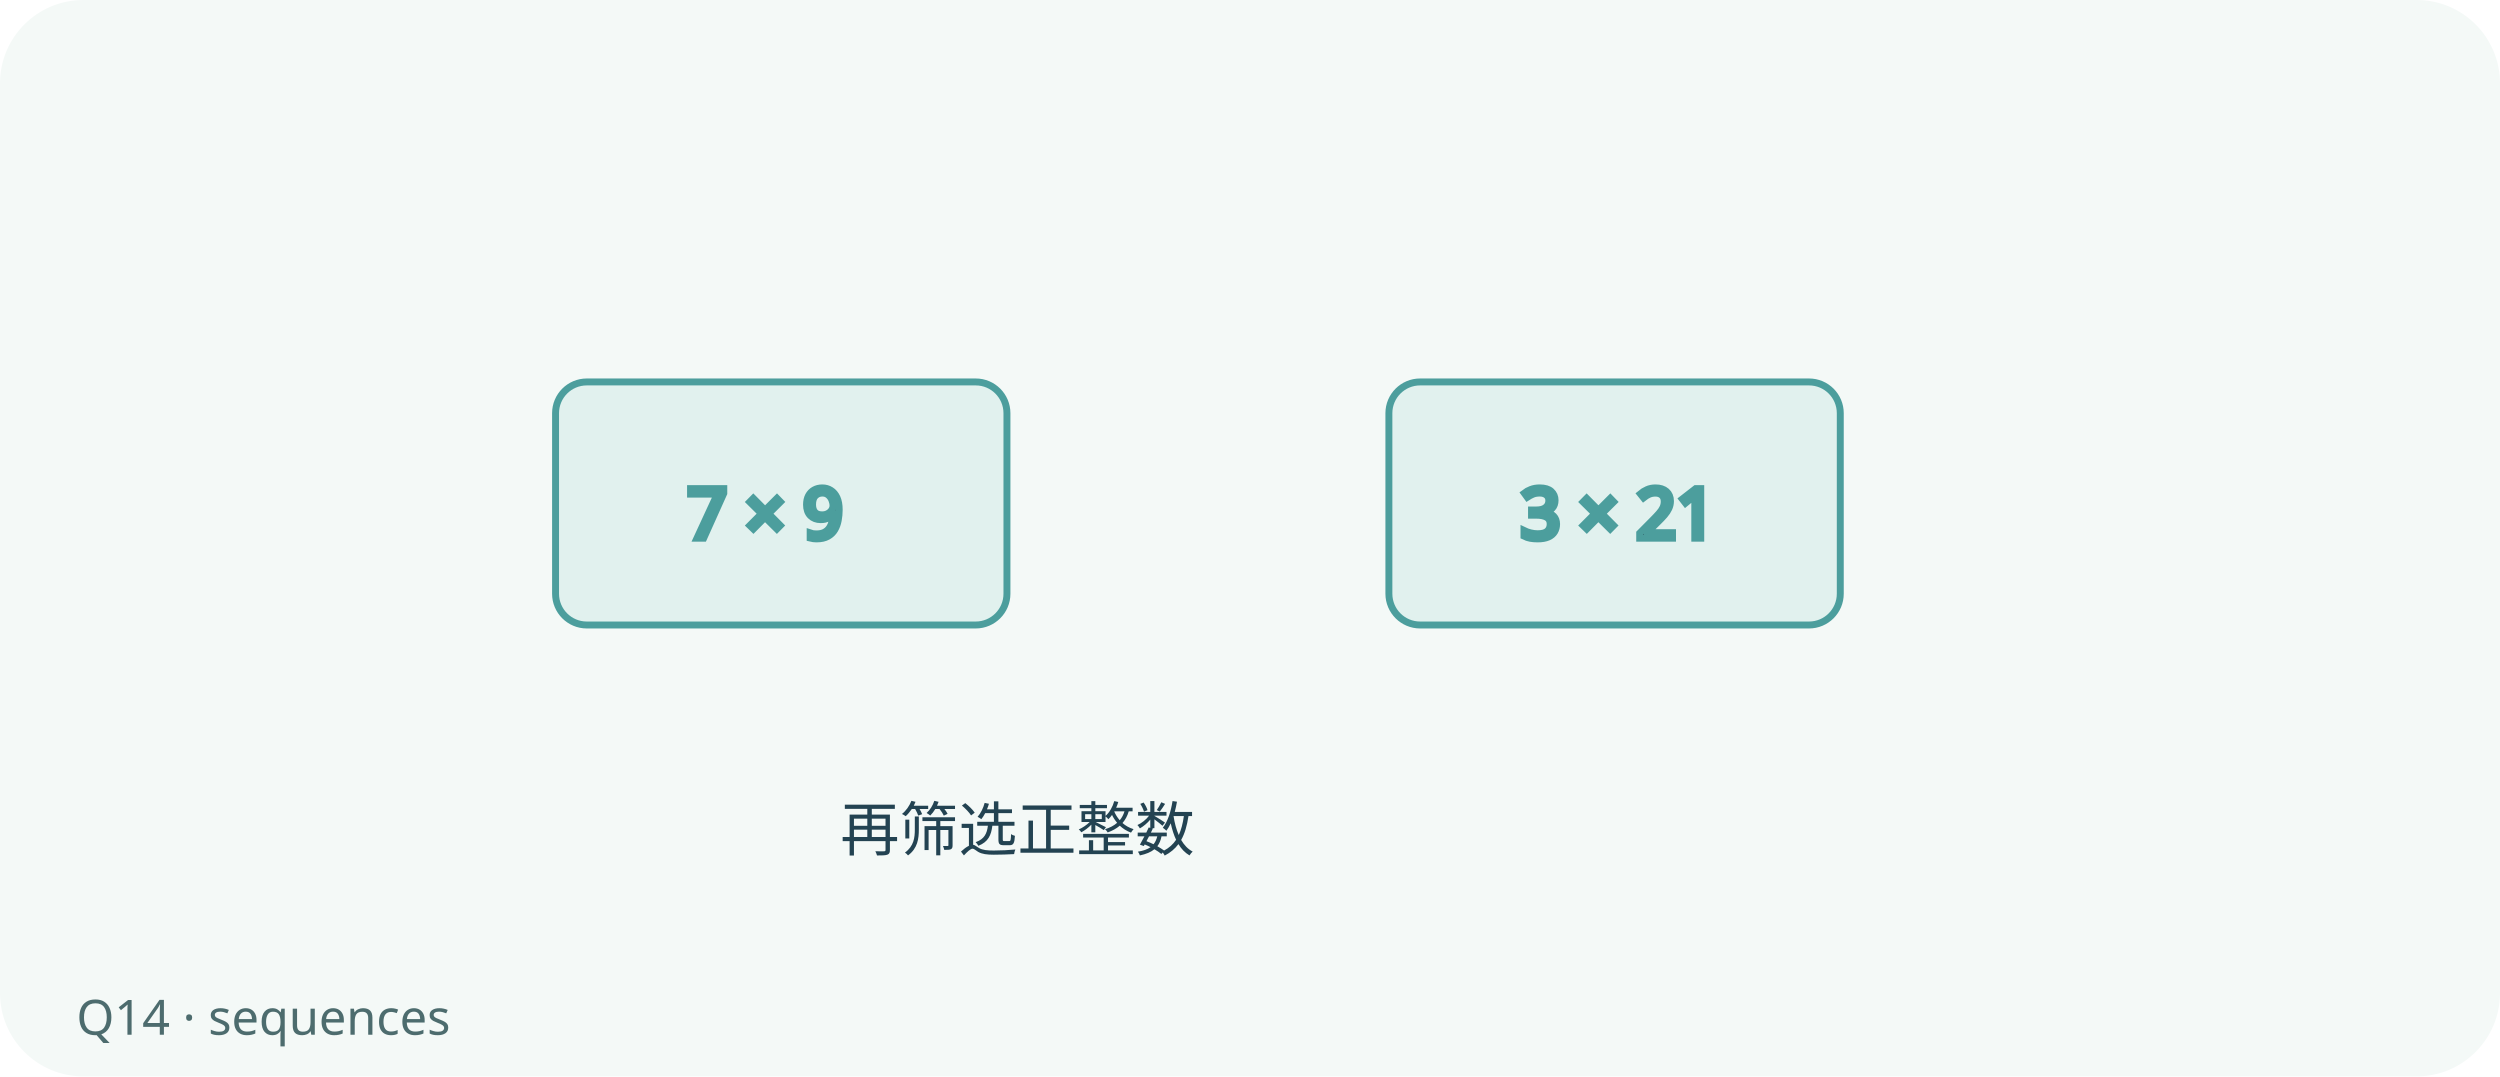
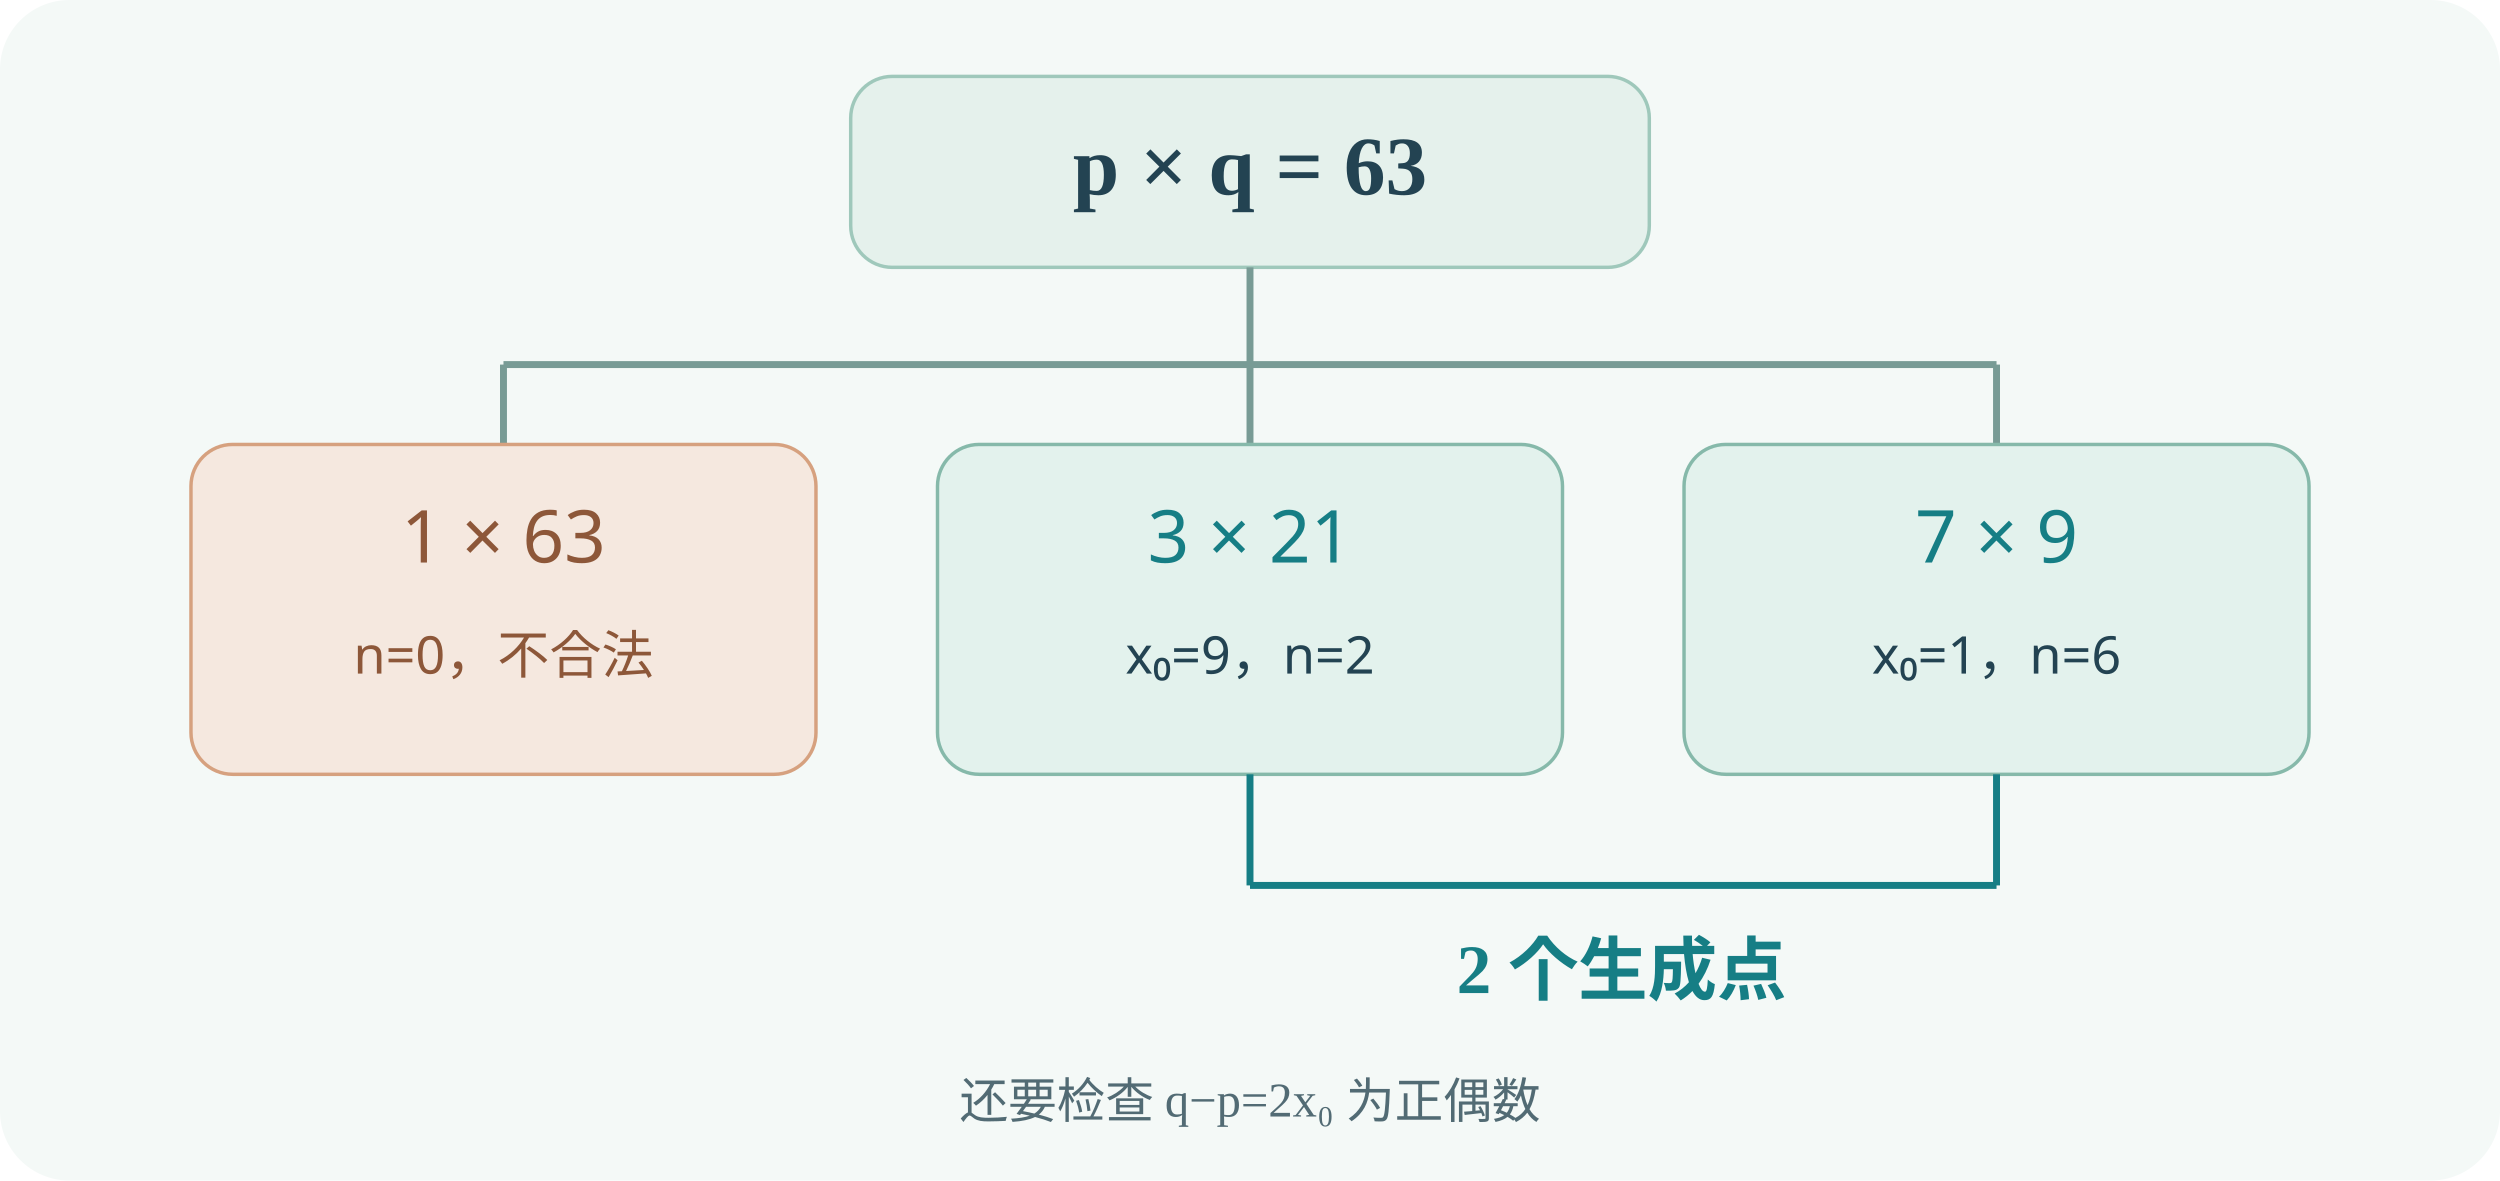
- <svg xmlns="http://www.w3.org/2000/svg" viewBox="0 0 720 310" role="img" aria-label="63 的因数配对再经过正整数约束筛选，恰得到两个生成点">
-   <rect x="0" y="0" width="720" height="310" rx="24" fill="#f4f9f7" />
-   <g stroke="#4c9e9d" stroke-width="2">
-     <rect x="160" y="110" width="130" height="70" rx="9" fill="#e1f1ee" />
-     <text x="198" y="155" fill="#234352" font-size="20" font-family="system-ui, sans-serif">7 × 9</text>
-     <rect x="400" y="110" width="130" height="70" rx="9" fill="#e1f1ee" />
-     <text x="438" y="155" fill="#234352" font-size="20" font-family="system-ui, sans-serif">3 × 21</text>
+ <svg xmlns="http://www.w3.org/2000/svg" viewBox="0 0 720 340" role="img" aria-labelledby="q14t q14d">
+   <rect width="720" height="340" rx="20" fill="#f4f9f7" />
+   <rect x="245" y="22" width="230" height="55" rx="12" fill="#e5f1ec" stroke="#9fc8bb" />
+   <text x="360" y="56" text-anchor="middle" fill="#234352" font-size="24" font-weight="700">p × q = 63</text>
+   <path d="M360 77V105M145 105H575M145 105V128M360 105V128M575 105V128" fill="none" stroke="#789b95" stroke-width="2" />
+   <g font-family="system-ui,sans-serif" text-anchor="middle">
+     <rect x="55" y="128" width="180" height="95" rx="12" fill="#f5e8df" stroke="#d6a17f" />
+     <text x="145" y="162" fill="#8d5739" font-size="21">1 × 63</text>
+     <text x="145" y="194" fill="#8d5739" font-size="15">n=0，不合法</text>
+     <rect x="270" y="128" width="180" height="95" rx="12" fill="#e3f2ed" stroke="#86b9aa" />
+     <text x="360" y="162" fill="#167e85" font-size="21">3 × 21</text>
+     <text x="360" y="194" fill="#234352" font-size="15">x₀=9，n=2</text>
+     <rect x="485" y="128" width="180" height="95" rx="12" fill="#e3f2ed" stroke="#86b9aa" />
+     <text x="575" y="162" fill="#167e85" font-size="21">7 × 9</text>
+     <text x="575" y="194" fill="#234352" font-size="15">x₀=1，n=6</text>
  </g>
-   <text x="242" y="245" fill="#234352" font-size="17" font-family="system-ui, sans-serif">再筛选正整数</text>
-   <text x="22" y="298" fill="#4d6c6e" font-size="14" font-family="system-ui,sans-serif">Q14 · sequences</text>
+   <path d="M360 223V255M575 223V255M360 255H575" stroke="#167e85" stroke-width="2" />
+   <text x="467" y="286" fill="#167e85" text-anchor="middle" font-size="20" font-weight="700">2 个生成点</text>
+   <text x="360" y="322" fill="#526b74" text-anchor="middle" font-size="14">还要检查 q−p=2x₀ 为正偶数</text>
</svg>
